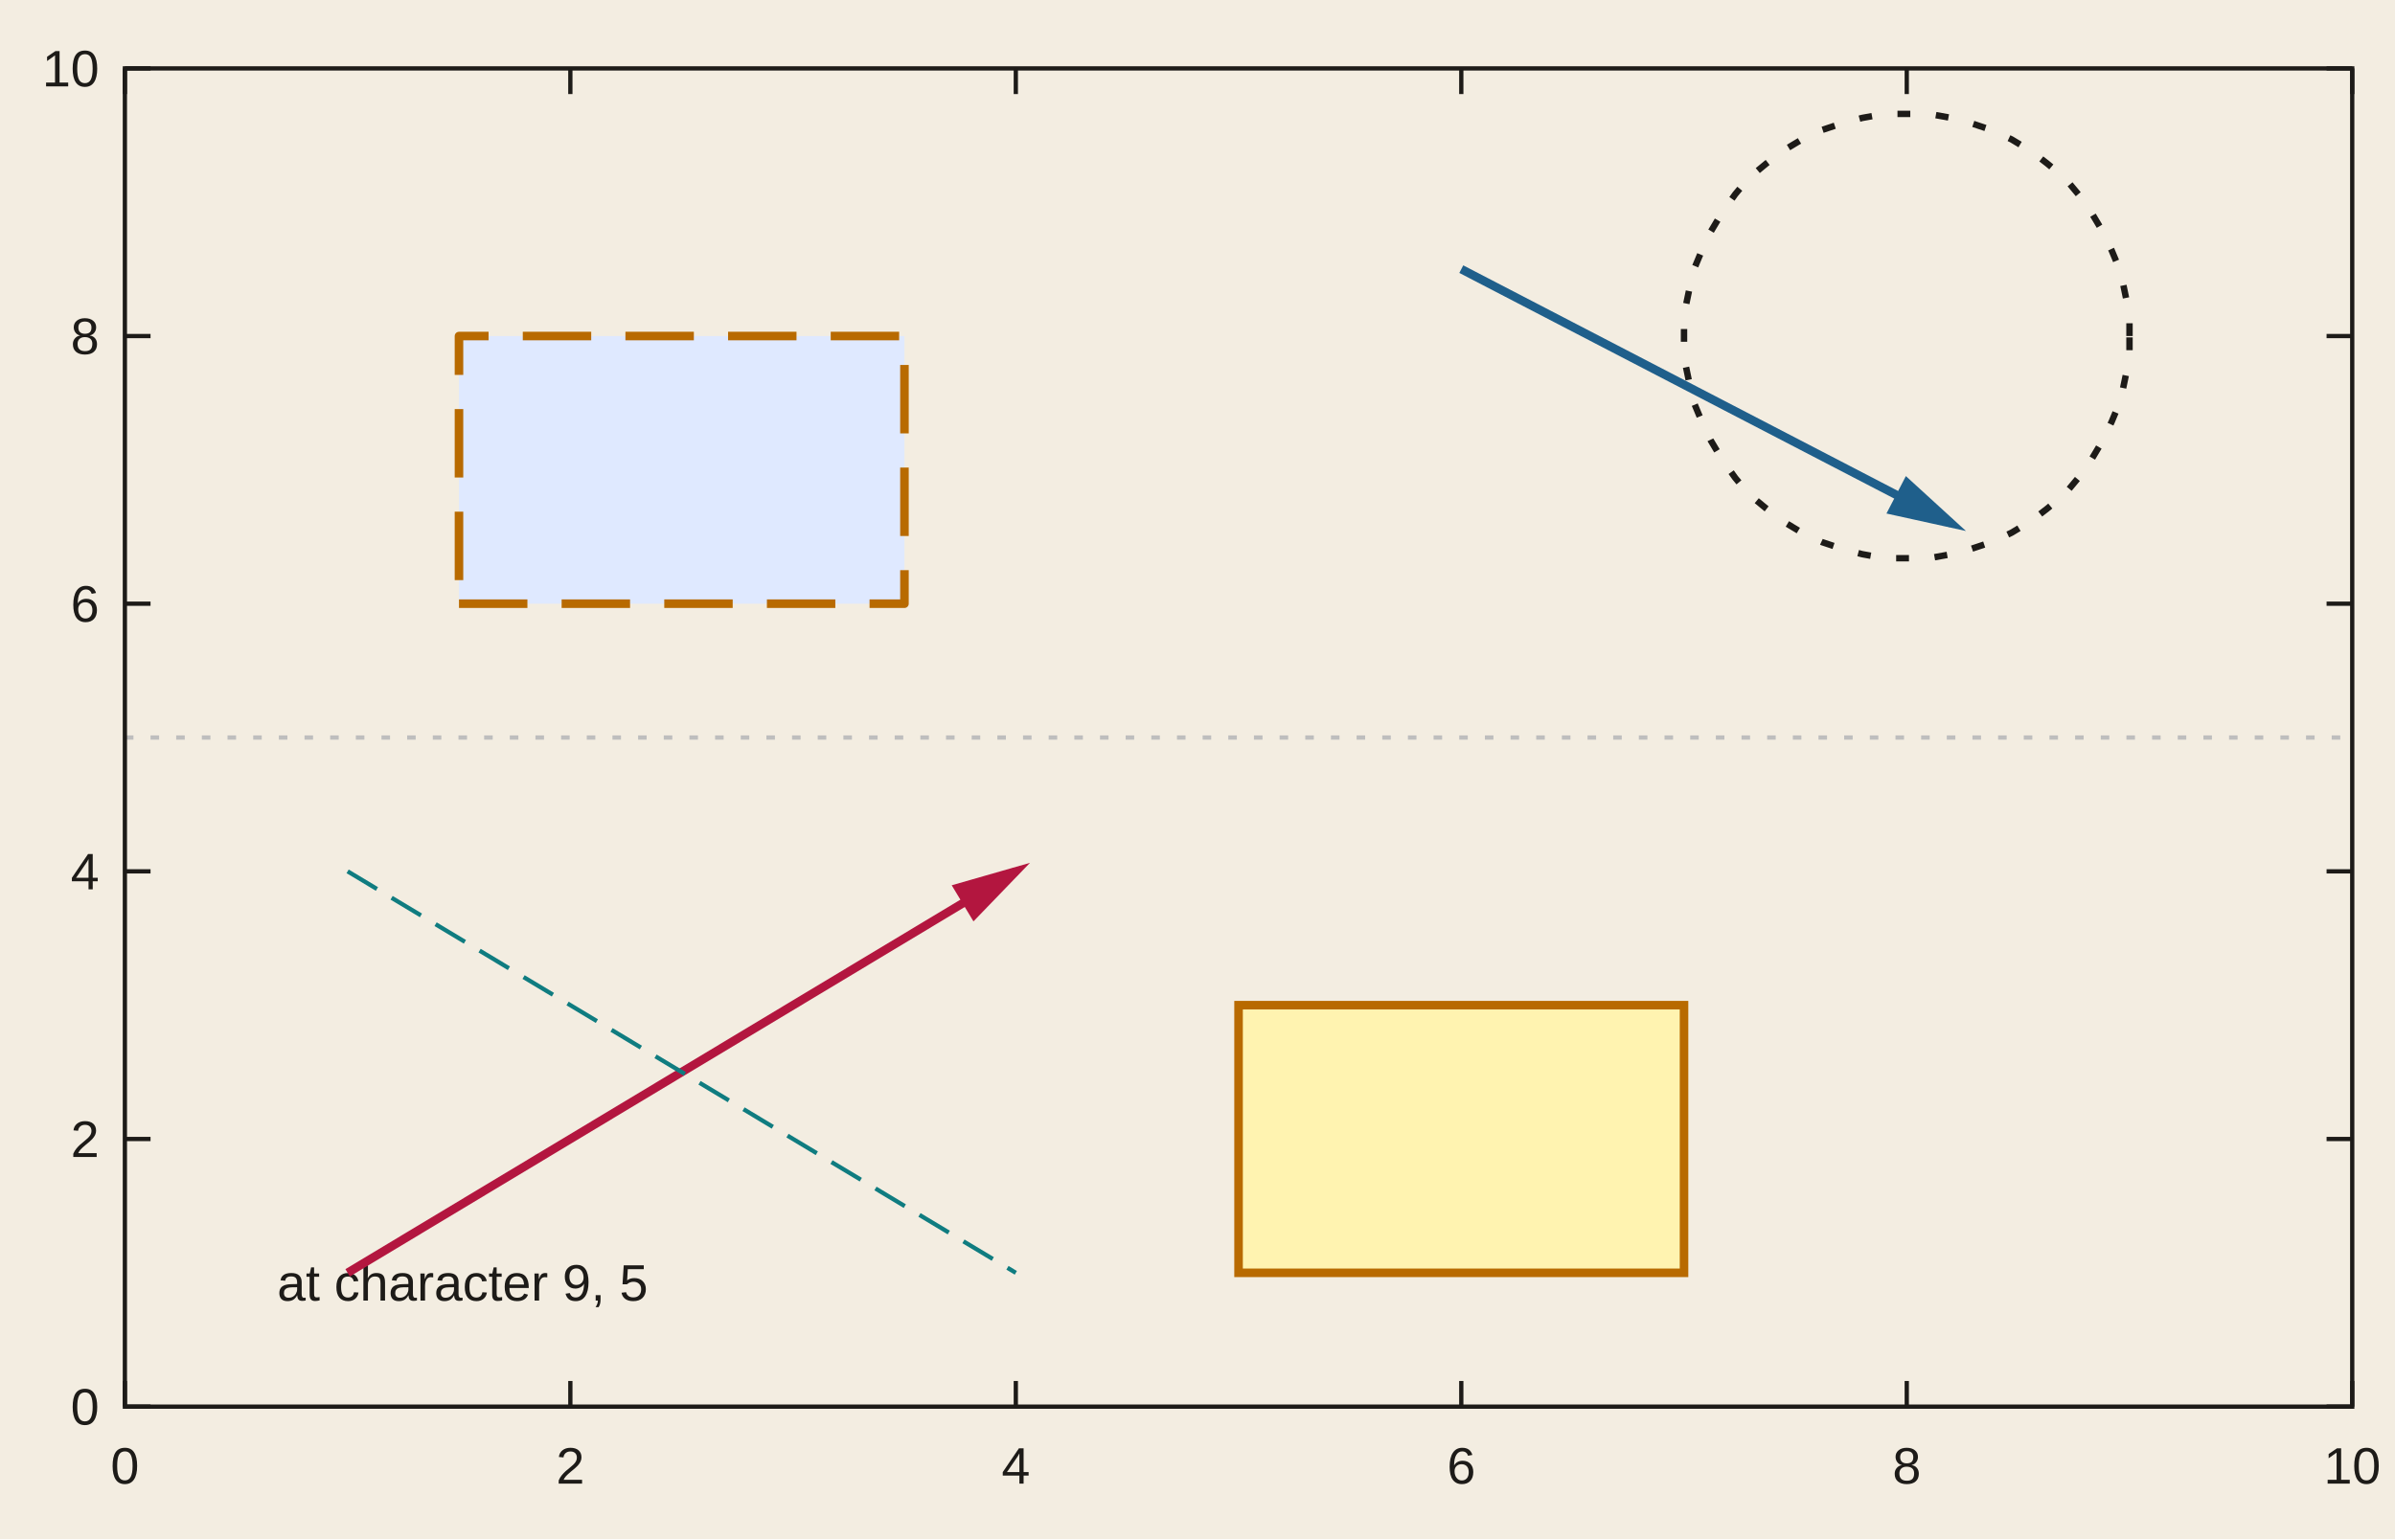
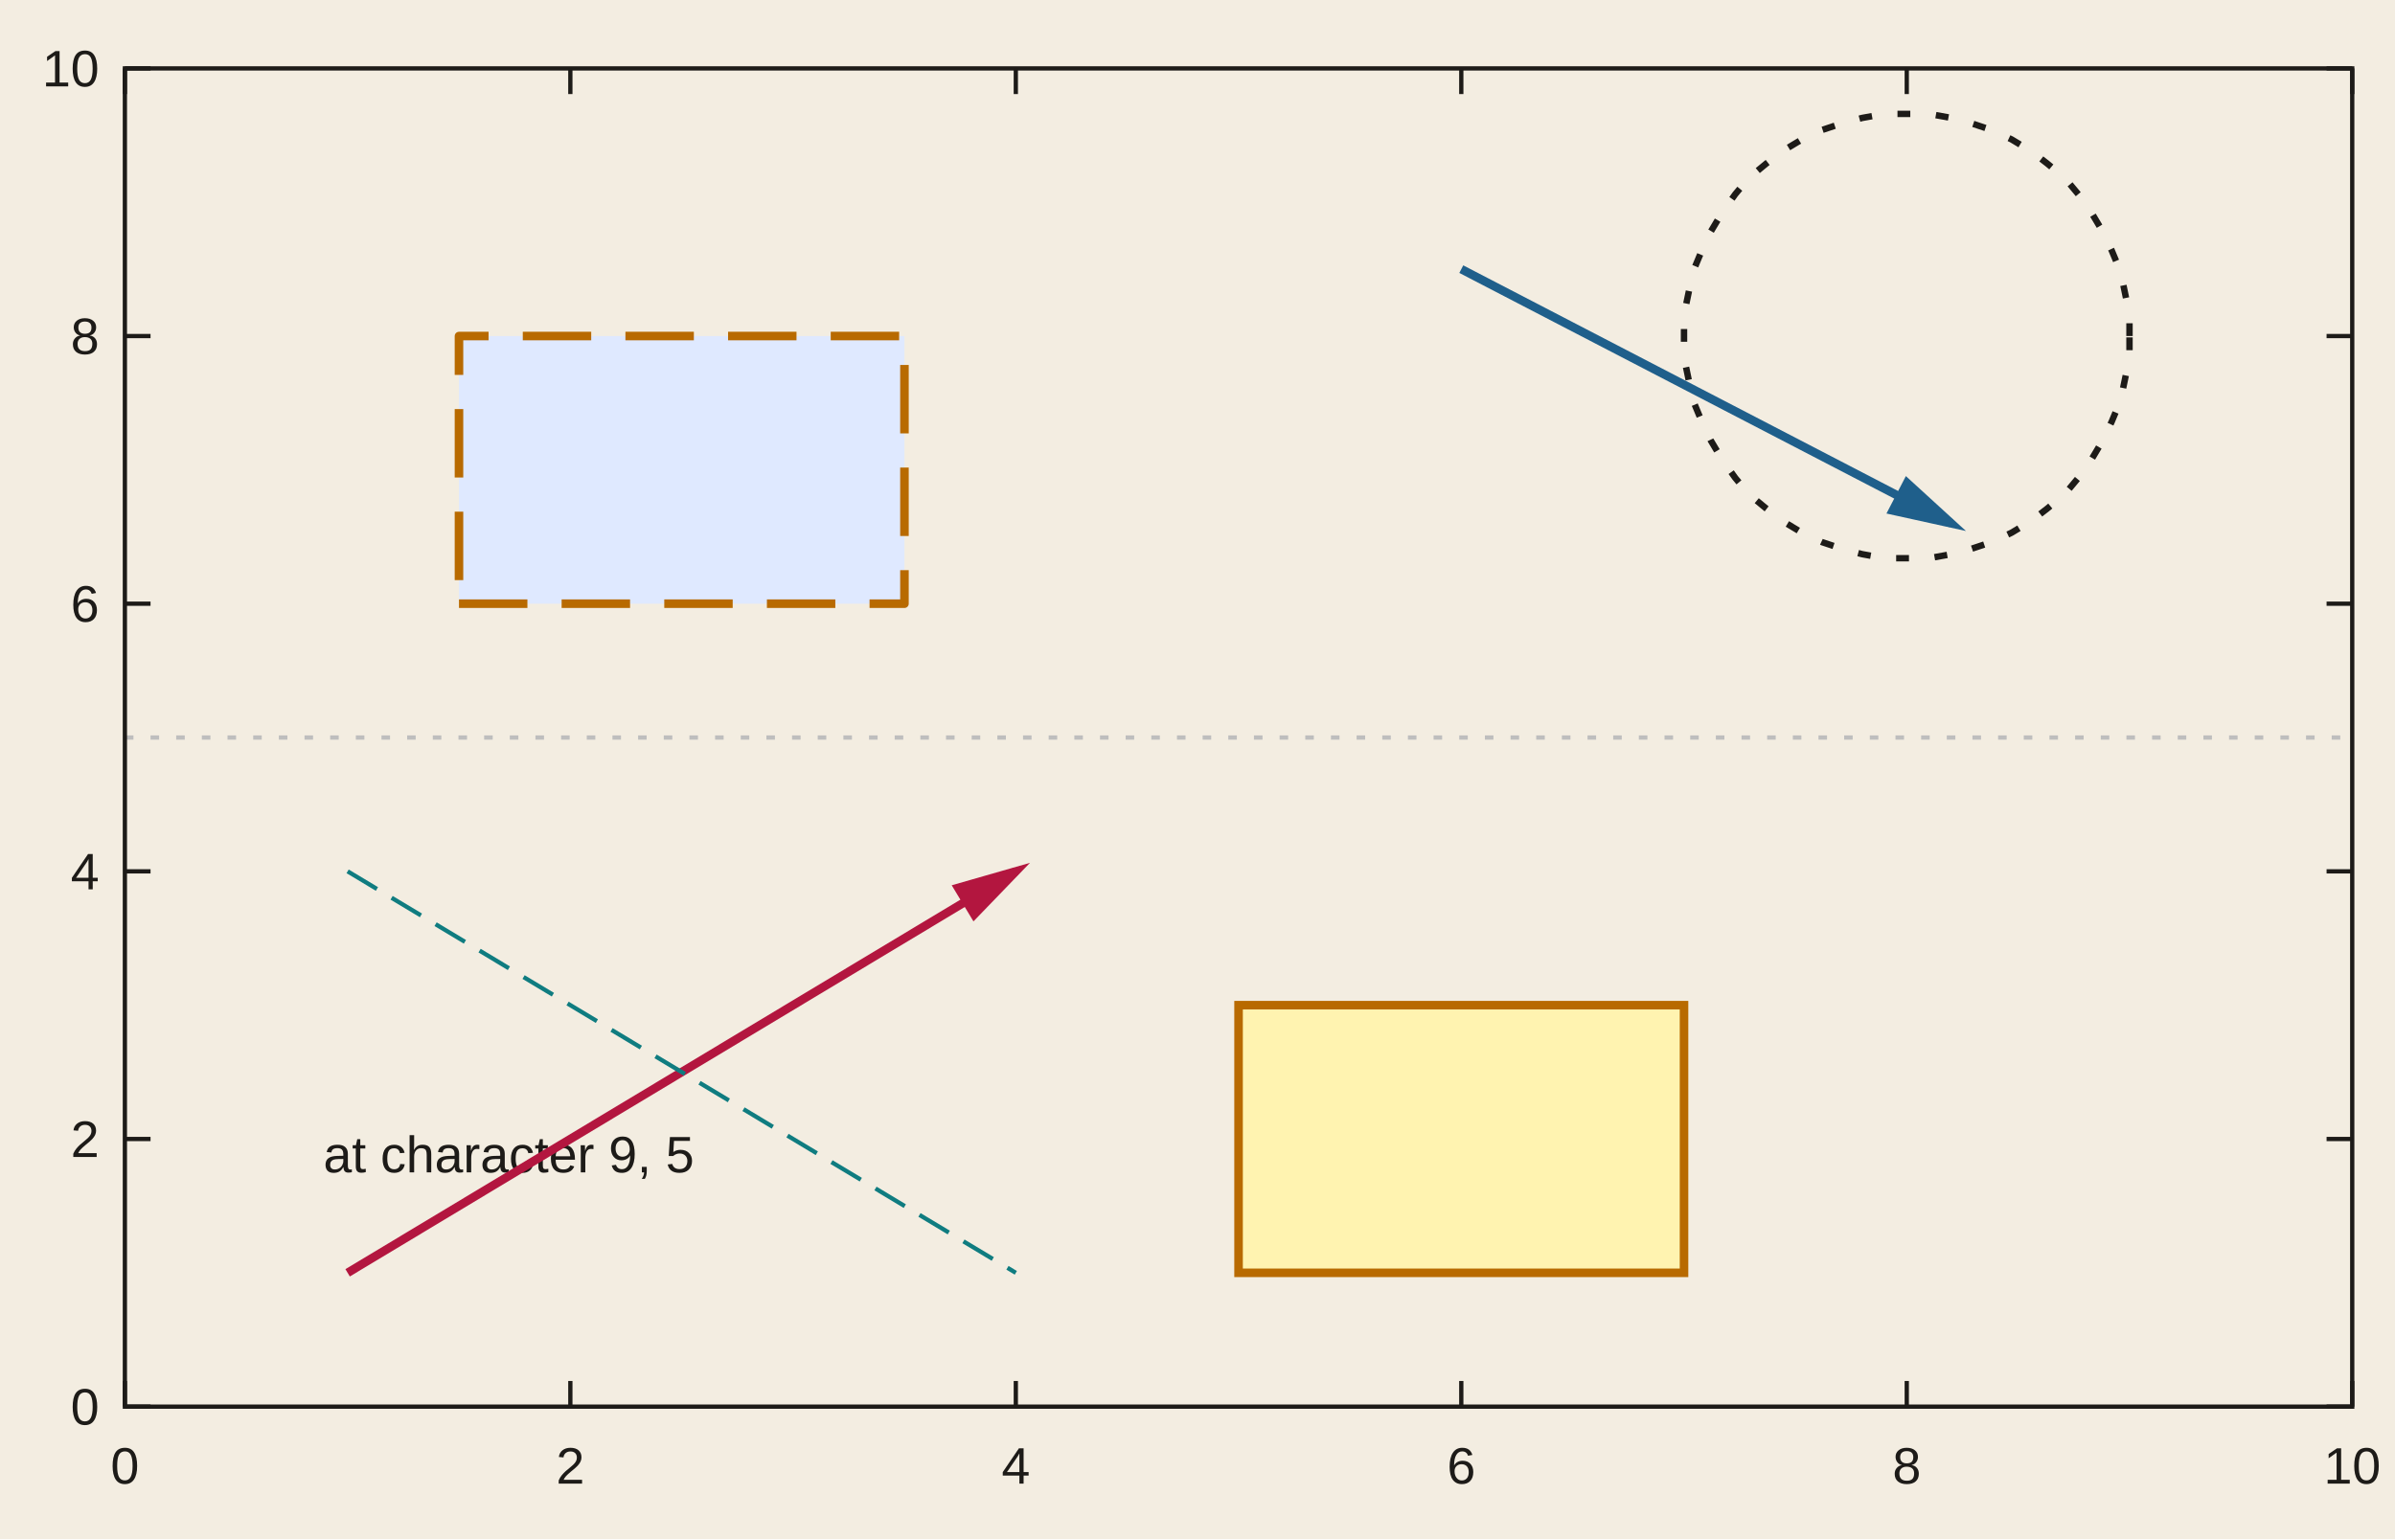
<svg xmlns="http://www.w3.org/2000/svg" width="560" height="360" viewBox="0 0 560 360" font-family="Arial,Helvetica,sans-serif" font-size="12" fill="#1d1b18" data-theme="washi" data-frame="#1d1b18" data-grid-color="#a69a85">
  <rect x="0" y="0" width="560" height="360" fill="#f3ede1" stroke="none" stroke-width="0" />
  <g class="fs-axes" data-area="29.2 550 16 329" data-x="0 1e1" data-y="0 1e1" data-log="0 0" data-grid="0" data-font-size="12" data-xformat="%h" data-yformat="%h">
    <g class="fs-grid" display="none">
      <polyline fill="none" stroke="#a69a85" stroke-width="0.5" stroke-dasharray="2,3" points="29.2,329 29.2,16" />
      <polyline fill="none" stroke="#a69a85" stroke-width="0.5" stroke-dasharray="2,3" points="133.36,329 133.36,16" />
      <polyline fill="none" stroke="#a69a85" stroke-width="0.5" stroke-dasharray="2,3" points="237.52,329 237.52,16" />
      <polyline fill="none" stroke="#a69a85" stroke-width="0.5" stroke-dasharray="2,3" points="341.68,329 341.68,16" />
      <polyline fill="none" stroke="#a69a85" stroke-width="0.5" stroke-dasharray="2,3" points="445.84,329 445.84,16" />
      <polyline fill="none" stroke="#a69a85" stroke-width="0.5" stroke-dasharray="2,3" points="550,329 550,16" />
      <polyline fill="none" stroke="#a69a85" stroke-width="0.5" stroke-dasharray="2,3" points="29.2,329 550,329" />
      <polyline fill="none" stroke="#a69a85" stroke-width="0.5" stroke-dasharray="2,3" points="29.2,266.4 550,266.4" />
      <polyline fill="none" stroke="#a69a85" stroke-width="0.5" stroke-dasharray="2,3" points="29.2,203.8 550,203.8" />
      <polyline fill="none" stroke="#a69a85" stroke-width="0.5" stroke-dasharray="2,3" points="29.2,141.2 550,141.2" />
      <polyline fill="none" stroke="#a69a85" stroke-width="0.5" stroke-dasharray="2,3" points="29.2,78.6 550,78.6" />
      <polyline fill="none" stroke="#a69a85" stroke-width="0.5" stroke-dasharray="2,3" points="29.2,16 550,16" />
    </g>
    <g class="fs-annotations">
-       <text x="64.8" y="304.2" fill="#1d1b18">at character 9, 5</text>
+       <text x="75.6" y="274.2" fill="#1d1b18">at character 9, 5</text>
    </g>
    <g class="fs-anchored">
</g>
    <g class="fs-annotations">
</g>
    <g class="fs-anchored">
      <polyline fill="none" stroke="#b3163f" stroke-width="2" points="81.28,297.7 237.52,203.8" />
      <path fill="#b3163f" stroke="#b3163f" stroke-width="2" stroke-linejoin="miter" d="M224.06,207.66 237.52,203.8 227.8,213.87Z" />
      <polyline fill="none" stroke="#0f7c80" stroke-width="1" stroke-dasharray="8,4" points="81.28,203.8 237.52,297.7" />
      <polyline fill="none" stroke="#1f5f8b" stroke-width="2" points="341.68,62.95 456.26,122.42" />
      <path fill="#1f5f8b" stroke="#1f5f8b" stroke-width="2" stroke-linejoin="miter" d="M445.92,112.97 456.26,122.42 442.58,119.41Z" />
    </g>
    <svg class="fs-plot" x="29.2" y="16" width="520.8" height="313" viewBox="0 0 1 1" preserveAspectRatio="none" overflow="hidden">
      <g class="fs-objects">
        <path fill="#fff3b0" stroke="#b86a00" stroke-width="2" stroke-linejoin="miter" vector-effect="non-scaling-stroke" d="M0.5,0.9 0.7,0.9 0.7,0.7 0.5,0.7Z" />
        <path fill="#dfe9ff" stroke="none" vector-effect="non-scaling-stroke" d="M0.15,0.4 0.35,0.4 0.35,0.2 0.15,0.2Z" />
        <polyline fill="none" stroke="#b86a00" stroke-width="2" stroke-linejoin="round" vector-effect="non-scaling-stroke" stroke-dasharray="16,8" points="0.15,0.4 0.35,0.4 0.35,0.2 0.15,0.2 0.15,0.4" />
        <path fill="none" stroke="none" vector-effect="non-scaling-stroke" d="M0.9,0.2 0.9,0.184 0.898,0.168 0.896,0.152 0.892,0.136 0.888,0.122 0.883,0.108 0.877,0.094 0.871,0.082 0.863,0.071 0.856,0.062 0.847,0.053 0.838,0.046 0.829,0.041 0.82,0.037 0.81,0.034 0.8,0.034 0.79,0.034 0.78,0.037 0.771,0.041 0.762,0.046 0.753,0.053 0.744,0.062 0.737,0.071 0.729,0.082 0.723,0.094 0.717,0.108 0.712,0.122 0.708,0.136 0.704,0.152 0.702,0.168 0.7,0.184 0.7,0.2 0.7,0.216 0.702,0.232 0.704,0.248 0.708,0.264 0.712,0.278 0.717,0.292 0.723,0.306 0.729,0.318 0.737,0.329 0.744,0.338 0.753,0.347 0.762,0.354 0.771,0.359 0.78,0.363 0.79,0.366 0.8,0.366 0.81,0.366 0.82,0.363 0.829,0.359 0.838,0.354 0.847,0.347 0.856,0.338 0.863,0.329 0.871,0.318 0.877,0.306 0.883,0.292 0.888,0.278 0.892,0.264 0.896,0.248 0.898,0.232 0.9,0.216 0.9,0.2Z" />
        <polyline fill="none" stroke="#1d1b18" stroke-width="1.5" stroke-linejoin="round" vector-effect="non-scaling-stroke" stroke-dasharray="3,6" points="0.9,0.2 0.9,0.184 0.898,0.168 0.896,0.152 0.892,0.136 0.888,0.122 0.883,0.108 0.877,0.094 0.871,0.082 0.863,0.071 0.856,0.062 0.847,0.053 0.838,0.046 0.829,0.041 0.82,0.037 0.81,0.034 0.8,0.034 0.79,0.034 0.78,0.037 0.771,0.041 0.762,0.046 0.753,0.053 0.744,0.062 0.737,0.071 0.729,0.082 0.723,0.094 0.717,0.108 0.712,0.122 0.708,0.136 0.704,0.152 0.702,0.168 0.7,0.184 0.7,0.2 0.7,0.216 0.702,0.232 0.704,0.248 0.708,0.264 0.712,0.278 0.717,0.292 0.723,0.306 0.729,0.318 0.737,0.329 0.744,0.338 0.753,0.347 0.762,0.354 0.771,0.359 0.78,0.363 0.79,0.366 0.8,0.366 0.81,0.366 0.82,0.363 0.829,0.359 0.838,0.354 0.847,0.347 0.856,0.338 0.863,0.329 0.871,0.318 0.877,0.306 0.883,0.292 0.888,0.278 0.892,0.264 0.896,0.248 0.898,0.232 0.9,0.216 0.9,0.2 0.9,0.2" />
      </g>
      <g class="fs-series" data-series="1">
        <polyline fill="none" stroke="#bebebe" stroke-width="1" stroke-linejoin="round" vector-effect="non-scaling-stroke" stroke-dasharray="2,4" points="0,0.5 0.01,0.5 0.02,0.5 0.03,0.5 0.04,0.5 0.051,0.5 0.061,0.5 0.071,0.5 0.081,0.5 0.091,0.5 0.101,0.5 0.111,0.5 0.121,0.5 0.131,0.5 0.141,0.5 0.152,0.5 0.162,0.5 0.172,0.5 0.182,0.5 0.192,0.5 0.202,0.5 0.212,0.5 0.222,0.5 0.232,0.5 0.242,0.5 0.253,0.5 0.263,0.5 0.273,0.5 0.283,0.5 0.293,0.5 0.303,0.5 0.313,0.5 0.323,0.5 0.333,0.5 0.343,0.5 0.354,0.5 0.364,0.5 0.374,0.5 0.384,0.5 0.394,0.5 0.404,0.5 0.414,0.5 0.424,0.5 0.434,0.5 0.444,0.5 0.455,0.5 0.465,0.5 0.475,0.5 0.485,0.5 0.495,0.5 0.505,0.5 0.515,0.5 0.525,0.5 0.535,0.5 0.545,0.5 0.556,0.5 0.566,0.5 0.576,0.5 0.586,0.5 0.596,0.5 0.606,0.5 0.616,0.5 0.626,0.5 0.636,0.5 0.646,0.5 0.657,0.5 0.667,0.5 0.677,0.5 0.687,0.5 0.697,0.5 0.707,0.5 0.717,0.5 0.727,0.5 0.737,0.5 0.747,0.5 0.758,0.5 0.768,0.5 0.778,0.5 0.788,0.5 0.798,0.5 0.808,0.5 0.818,0.5 0.828,0.5 0.838,0.5 0.848,0.5 0.859,0.5 0.869,0.5 0.879,0.5 0.889,0.5 0.899,0.5 0.909,0.5 0.919,0.5 0.929,0.5 0.939,0.5 0.949,0.5 0.96,0.5 0.97,0.5 0.98,0.5 0.99,0.5 1,0.5" />
      </g>
    </svg>
    <rect x="29.2" y="16" width="520.8" height="313" fill="none" stroke="#1d1b18" stroke-width="1" />
    <g class="fs-xticks">
      <polyline fill="none" stroke="#1d1b18" stroke-width="1" points="29.2,329 29.2,323" />
      <polyline fill="none" stroke="#1d1b18" stroke-width="1" points="29.2,16 29.2,22" />
      <text x="29.2" y="347" text-anchor="middle">0</text>
      <polyline fill="none" stroke="#1d1b18" stroke-width="1" points="133.36,329 133.36,323" />
      <polyline fill="none" stroke="#1d1b18" stroke-width="1" points="133.36,16 133.36,22" />
      <text x="133.36" y="347" text-anchor="middle">2</text>
      <polyline fill="none" stroke="#1d1b18" stroke-width="1" points="237.52,329 237.52,323" />
      <polyline fill="none" stroke="#1d1b18" stroke-width="1" points="237.52,16 237.52,22" />
      <text x="237.52" y="347" text-anchor="middle">4</text>
      <polyline fill="none" stroke="#1d1b18" stroke-width="1" points="341.68,329 341.68,323" />
      <polyline fill="none" stroke="#1d1b18" stroke-width="1" points="341.68,16 341.68,22" />
      <text x="341.68" y="347" text-anchor="middle">6</text>
      <polyline fill="none" stroke="#1d1b18" stroke-width="1" points="445.84,329 445.84,323" />
      <polyline fill="none" stroke="#1d1b18" stroke-width="1" points="445.84,16 445.84,22" />
      <text x="445.84" y="347" text-anchor="middle">8</text>
      <polyline fill="none" stroke="#1d1b18" stroke-width="1" points="550,329 550,323" />
      <polyline fill="none" stroke="#1d1b18" stroke-width="1" points="550,16 550,22" />
      <text x="550" y="347" text-anchor="middle">10</text>
    </g>
    <g class="fs-yticks">
      <polyline fill="none" stroke="#1d1b18" stroke-width="1" points="29.2,329 35.2,329" />
      <polyline fill="none" stroke="#1d1b18" stroke-width="1" points="550,329 544,329" />
      <text x="23.2" y="333.2" text-anchor="end">0</text>
      <polyline fill="none" stroke="#1d1b18" stroke-width="1" points="29.2,266.4 35.2,266.4" />
      <polyline fill="none" stroke="#1d1b18" stroke-width="1" points="550,266.4 544,266.4" />
      <text x="23.2" y="270.6" text-anchor="end">2</text>
      <polyline fill="none" stroke="#1d1b18" stroke-width="1" points="29.2,203.8 35.2,203.8" />
      <polyline fill="none" stroke="#1d1b18" stroke-width="1" points="550,203.8 544,203.8" />
      <text x="23.2" y="208" text-anchor="end">4</text>
      <polyline fill="none" stroke="#1d1b18" stroke-width="1" points="29.2,141.2 35.2,141.2" />
      <polyline fill="none" stroke="#1d1b18" stroke-width="1" points="550,141.2 544,141.2" />
      <text x="23.2" y="145.4" text-anchor="end">6</text>
      <polyline fill="none" stroke="#1d1b18" stroke-width="1" points="29.2,78.6 35.2,78.6" />
      <polyline fill="none" stroke="#1d1b18" stroke-width="1" points="550,78.6 544,78.6" />
      <text x="23.2" y="82.8" text-anchor="end">8</text>
      <polyline fill="none" stroke="#1d1b18" stroke-width="1" points="29.2,16 35.2,16" />
      <polyline fill="none" stroke="#1d1b18" stroke-width="1" points="550,16 544,16" />
      <text x="23.2" y="20.2" text-anchor="end">10</text>
    </g>
    <g class="fs-anchored">
</g>
    <g class="fs-annotations">
</g>
  </g>
</svg>
